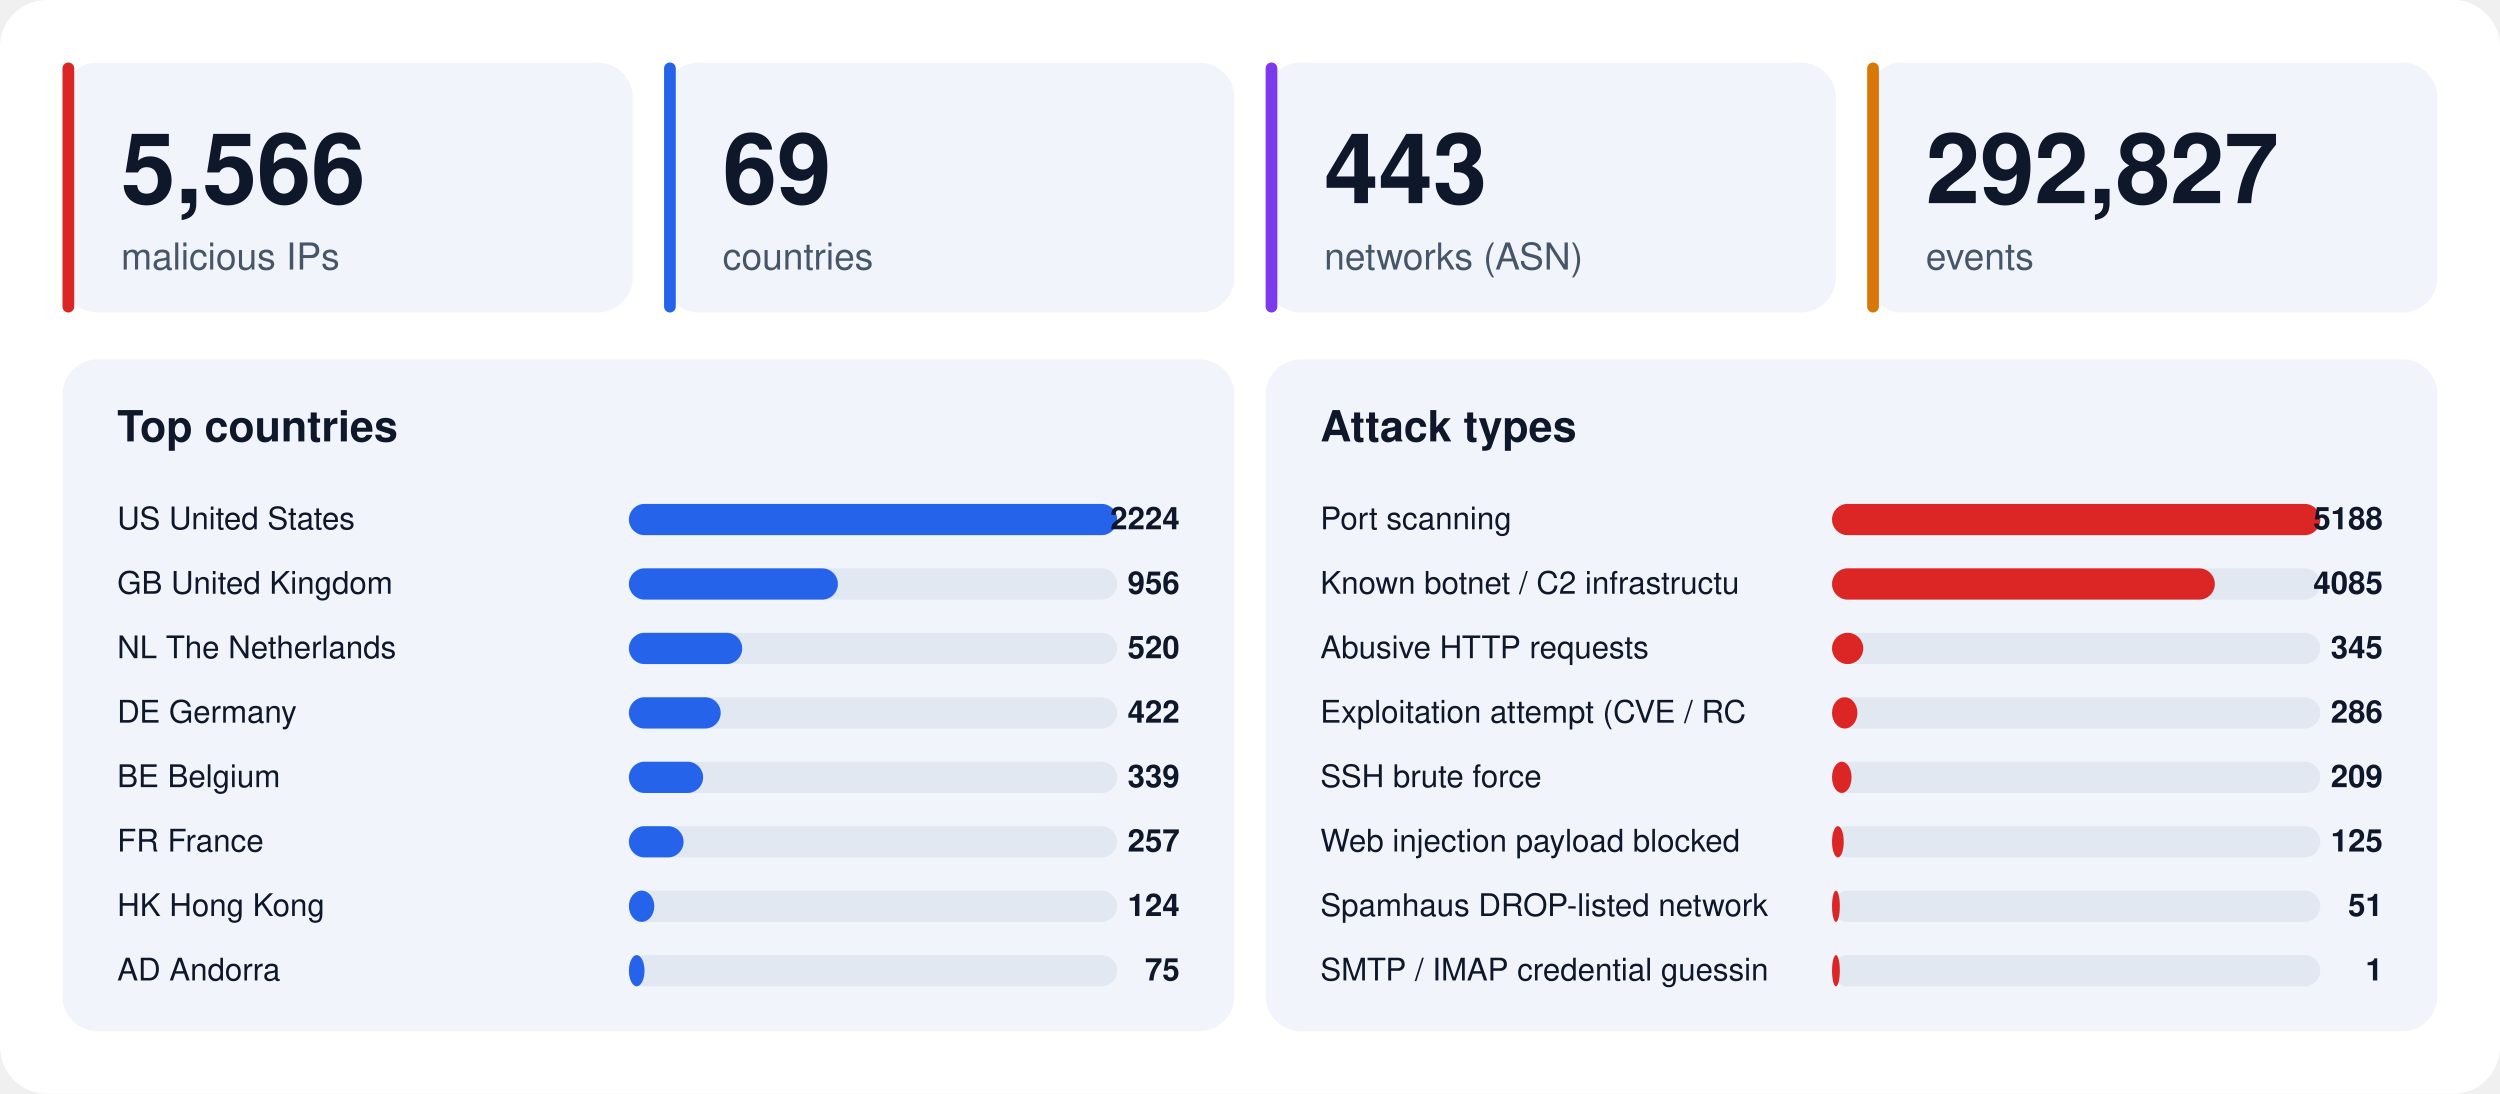
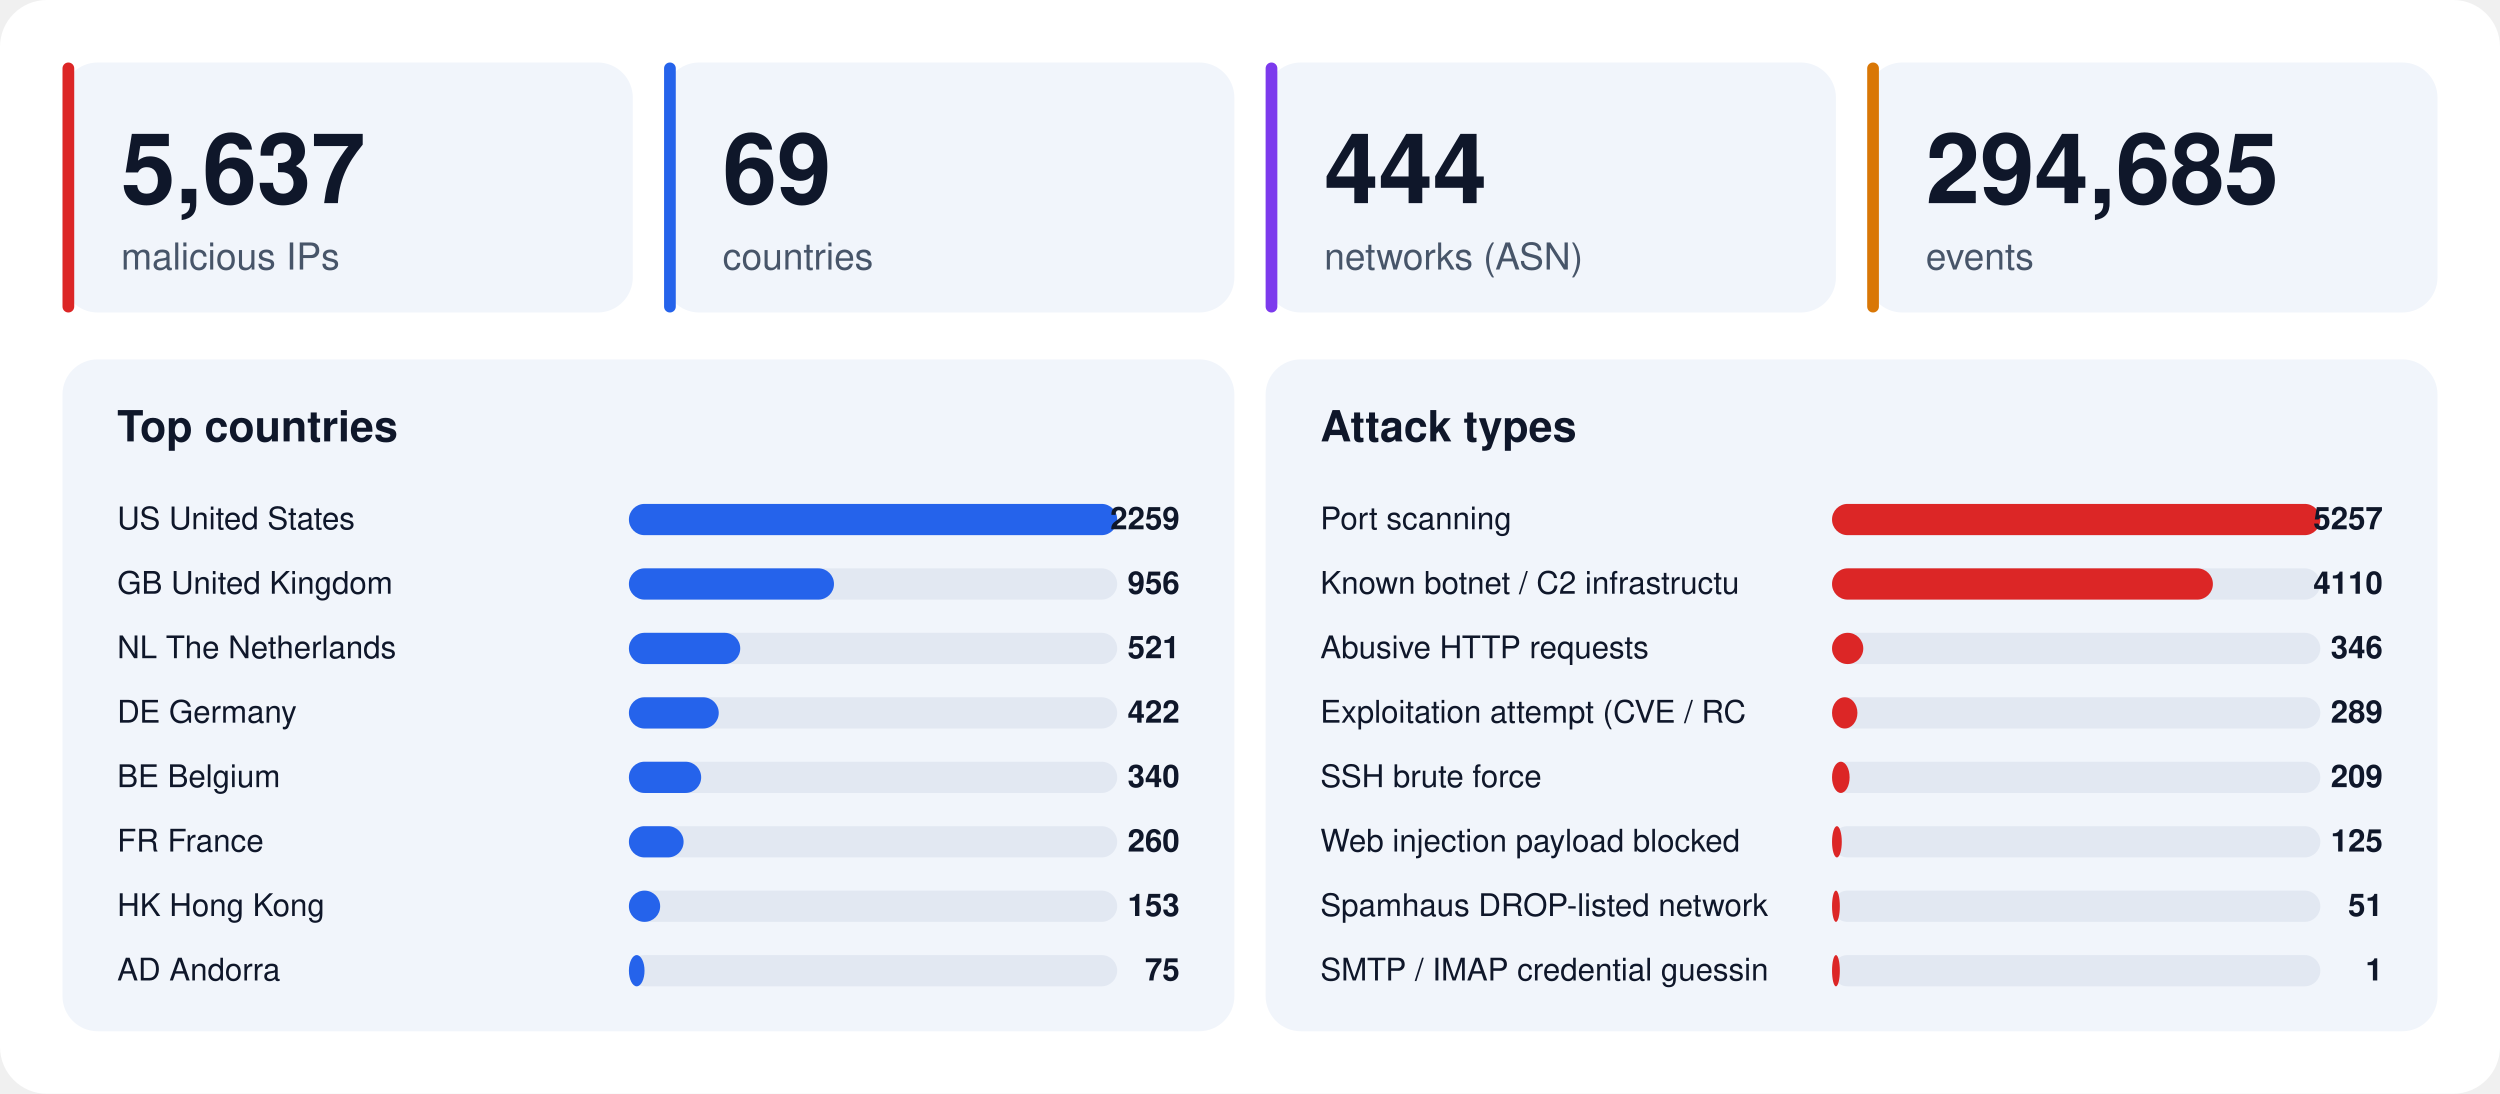
<svg xmlns="http://www.w3.org/2000/svg" width="1280" height="560" viewBox="0 0 1280 560" font-family="-apple-system,BlinkMacSystemFont,'Segoe UI',Helvetica,Arial,sans-serif">
  <rect width="1280" height="560" rx="24" fill="#ffffff" />
  <rect x="32" y="32" width="292" height="128" rx="18" fill="#f1f5fb" />
  <rect x="32" y="32" width="6" height="128" rx="3" fill="#dc2626" />
-   <text x="62" y="104" font-size="50" font-weight="800" fill="#0f172a">5,566</text>
+   <text x="62" y="104" font-size="50" font-weight="800" fill="#0f172a">5,637</text>
  <text x="62" y="138" font-size="19" fill="#475569">malicious IPs</text>
  <rect x="340" y="32" width="292" height="128" rx="18" fill="#f1f5fb" />
  <rect x="340" y="32" width="6" height="128" rx="3" fill="#2563eb" />
  <text x="370" y="104" font-size="50" font-weight="800" fill="#0f172a">69</text>
  <text x="370" y="138" font-size="19" fill="#475569">countries</text>
  <rect x="648" y="32" width="292" height="128" rx="18" fill="#f1f5fb" />
  <rect x="648" y="32" width="6" height="128" rx="3" fill="#7c3aed" />
-   <text x="678" y="104" font-size="50" font-weight="800" fill="#0f172a">443</text>
+   <text x="678" y="104" font-size="50" font-weight="800" fill="#0f172a">444</text>
  <text x="678" y="138" font-size="19" fill="#475569">networks (ASN)</text>
  <rect x="956" y="32" width="292" height="128" rx="18" fill="#f1f5fb" />
  <rect x="956" y="32" width="6" height="128" rx="3" fill="#d97706" />
-   <text x="986" y="104" font-size="50" font-weight="800" fill="#0f172a">292,827</text>
+   <text x="986" y="104" font-size="50" font-weight="800" fill="#0f172a">294,685</text>
  <text x="986" y="138" font-size="19" fill="#475569">events</text>
  <rect x="32" y="184" width="600" height="344" rx="18" fill="#f1f5fb" />
  <text x="60" y="226" font-size="22" font-weight="700" fill="#0f172a">Top countries</text>
  <text x="60" y="271" font-size="16" fill="#0f172a">US  United States</text>
  <rect x="322" y="258" width="250" height="16" rx="8" fill="#e2e8f2" />
  <rect x="322" y="258" width="250" height="16" rx="8" fill="#2563eb" />
-   <text x="604" y="271" font-size="16" font-weight="700" text-anchor="end" fill="#0f172a">2224</text>
+   <text x="604" y="271" font-size="16" font-weight="700" text-anchor="end" fill="#0f172a">2259</text>
  <text x="60" y="304" font-size="16" fill="#0f172a">GB  United Kingdom</text>
  <rect x="322" y="291" width="250" height="16" rx="8" fill="#e2e8f2" />
-   <rect x="322" y="291" width="107" height="16" rx="8" fill="#2563eb" />
+   <rect x="322" y="291" width="105" height="16" rx="8" fill="#2563eb" />
  <text x="604" y="304" font-size="16" font-weight="700" text-anchor="end" fill="#0f172a">956</text>
  <text x="60" y="337" font-size="16" fill="#0f172a">NL  The Netherlands</text>
  <rect x="322" y="324" width="250" height="16" rx="8" fill="#e2e8f2" />
-   <rect x="322" y="324" width="58" height="16" rx="8" fill="#2563eb" />
-   <text x="604" y="337" font-size="16" font-weight="700" text-anchor="end" fill="#0f172a">520</text>
+   <rect x="322" y="324" width="57" height="16" rx="8" fill="#2563eb" />
+   <text x="604" y="337" font-size="16" font-weight="700" text-anchor="end" fill="#0f172a">521</text>
  <text x="60" y="370" font-size="16" fill="#0f172a">DE  Germany</text>
  <rect x="322" y="357" width="250" height="16" rx="8" fill="#e2e8f2" />
-   <rect x="322" y="357" width="47" height="16" rx="8" fill="#2563eb" />
+   <rect x="322" y="357" width="46" height="16" rx="8" fill="#2563eb" />
  <text x="604" y="370" font-size="16" font-weight="700" text-anchor="end" fill="#0f172a">422</text>
  <text x="60" y="403" font-size="16" fill="#0f172a">BE  Belgium</text>
  <rect x="322" y="390" width="250" height="16" rx="8" fill="#e2e8f2" />
-   <rect x="322" y="390" width="38" height="16" rx="8" fill="#2563eb" />
-   <text x="604" y="403" font-size="16" font-weight="700" text-anchor="end" fill="#0f172a">339</text>
+   <rect x="322" y="390" width="37" height="16" rx="8" fill="#2563eb" />
+   <text x="604" y="403" font-size="16" font-weight="700" text-anchor="end" fill="#0f172a">340</text>
  <text x="60" y="436" font-size="16" fill="#0f172a">FR  France</text>
  <rect x="322" y="423" width="250" height="16" rx="8" fill="#e2e8f2" />
  <rect x="322" y="423" width="28" height="16" rx="8" fill="#2563eb" />
-   <text x="604" y="436" font-size="16" font-weight="700" text-anchor="end" fill="#0f172a">257</text>
+   <text x="604" y="436" font-size="16" font-weight="700" text-anchor="end" fill="#0f172a">260</text>
  <text x="60" y="469" font-size="16" fill="#0f172a">HK  Hong Kong</text>
  <rect x="322" y="456" width="250" height="16" rx="8" fill="#e2e8f2" />
-   <rect x="322" y="456" width="13" height="16" rx="8" fill="#2563eb" />
-   <text x="604" y="469" font-size="16" font-weight="700" text-anchor="end" fill="#0f172a">124</text>
+   <rect x="322" y="456" width="16" height="16" rx="8" fill="#2563eb" />
+   <text x="604" y="469" font-size="16" font-weight="700" text-anchor="end" fill="#0f172a">153</text>
  <text x="60" y="502" font-size="16" fill="#0f172a">AD  Andorra</text>
  <rect x="322" y="489" width="250" height="16" rx="8" fill="#e2e8f2" />
  <rect x="322" y="489" width="8" height="16" rx="8" fill="#2563eb" />
  <text x="604" y="502" font-size="16" font-weight="700" text-anchor="end" fill="#0f172a">75</text>
  <rect x="648" y="184" width="600" height="344" rx="18" fill="#f1f5fb" />
  <text x="676" y="226" font-size="22" font-weight="700" fill="#0f172a">Attack types</text>
  <text x="676" y="271" font-size="16" fill="#0f172a">Port scanning</text>
  <rect x="938" y="258" width="250" height="16" rx="8" fill="#e2e8f2" />
  <rect x="938" y="258" width="250" height="16" rx="8" fill="#dc2626" />
-   <text x="1220" y="271" font-size="16" font-weight="700" text-anchor="end" fill="#0f172a">5188</text>
+   <text x="1220" y="271" font-size="16" font-weight="700" text-anchor="end" fill="#0f172a">5257</text>
  <text x="676" y="304" font-size="16" fill="#0f172a">Known botnet / C2 infrastructu</text>
  <rect x="938" y="291" width="250" height="16" rx="8" fill="#e2e8f2" />
-   <rect x="938" y="291" width="196" height="16" rx="8" fill="#dc2626" />
-   <text x="1220" y="304" font-size="16" font-weight="700" text-anchor="end" fill="#0f172a">4085</text>
+   <rect x="938" y="291" width="195" height="16" rx="8" fill="#dc2626" />
+   <text x="1220" y="304" font-size="16" font-weight="700" text-anchor="end" fill="#0f172a">4110</text>
  <text x="676" y="337" font-size="16" fill="#0f172a">Abusive HTTP requests</text>
  <rect x="938" y="324" width="250" height="16" rx="8" fill="#e2e8f2" />
  <rect x="938" y="324" width="16" height="16" rx="8" fill="#dc2626" />
-   <text x="1220" y="337" font-size="16" font-weight="700" text-anchor="end" fill="#0f172a">345</text>
+   <text x="1220" y="337" font-size="16" font-weight="700" text-anchor="end" fill="#0f172a">346</text>
  <text x="676" y="370" font-size="16" fill="#0f172a">Exploitation attempt (CVE / RC</text>
  <rect x="938" y="357" width="250" height="16" rx="8" fill="#e2e8f2" />
  <rect x="938" y="357" width="13" height="16" rx="8" fill="#dc2626" />
-   <text x="1220" y="370" font-size="16" font-weight="700" text-anchor="end" fill="#0f172a">286</text>
+   <text x="1220" y="370" font-size="16" font-weight="700" text-anchor="end" fill="#0f172a">289</text>
  <text x="676" y="403" font-size="16" fill="#0f172a">SSH brute force</text>
  <rect x="938" y="390" width="250" height="16" rx="8" fill="#e2e8f2" />
-   <rect x="938" y="390" width="10" height="16" rx="8" fill="#dc2626" />
+   <rect x="938" y="390" width="9" height="16" rx="8" fill="#dc2626" />
  <text x="1220" y="403" font-size="16" font-weight="700" text-anchor="end" fill="#0f172a">209</text>
  <text x="676" y="436" font-size="16" fill="#0f172a">Web injection payload blocked </text>
  <rect x="938" y="423" width="250" height="16" rx="8" fill="#e2e8f2" />
-   <rect x="938" y="423" width="6" height="16" rx="8" fill="#dc2626" />
+   <rect x="938" y="423" width="5" height="16" rx="8" fill="#dc2626" />
  <text x="1220" y="436" font-size="16" font-weight="700" text-anchor="end" fill="#0f172a">125</text>
  <text x="676" y="469" font-size="16" fill="#0f172a">Spamhaus DROP-listed network</text>
  <rect x="938" y="456" width="250" height="16" rx="8" fill="#e2e8f2" />
  <rect x="938" y="456" width="4" height="16" rx="8" fill="#dc2626" />
  <text x="1220" y="469" font-size="16" font-weight="700" text-anchor="end" fill="#0f172a">51</text>
  <text x="676" y="502" font-size="16" fill="#0f172a">SMTP / IMAP credential guessin</text>
  <rect x="938" y="489" width="250" height="16" rx="8" fill="#e2e8f2" />
  <rect x="938" y="489" width="4" height="16" rx="8" fill="#dc2626" />
  <text x="1220" y="502" font-size="16" font-weight="700" text-anchor="end" fill="#0f172a">1</text>
</svg>
